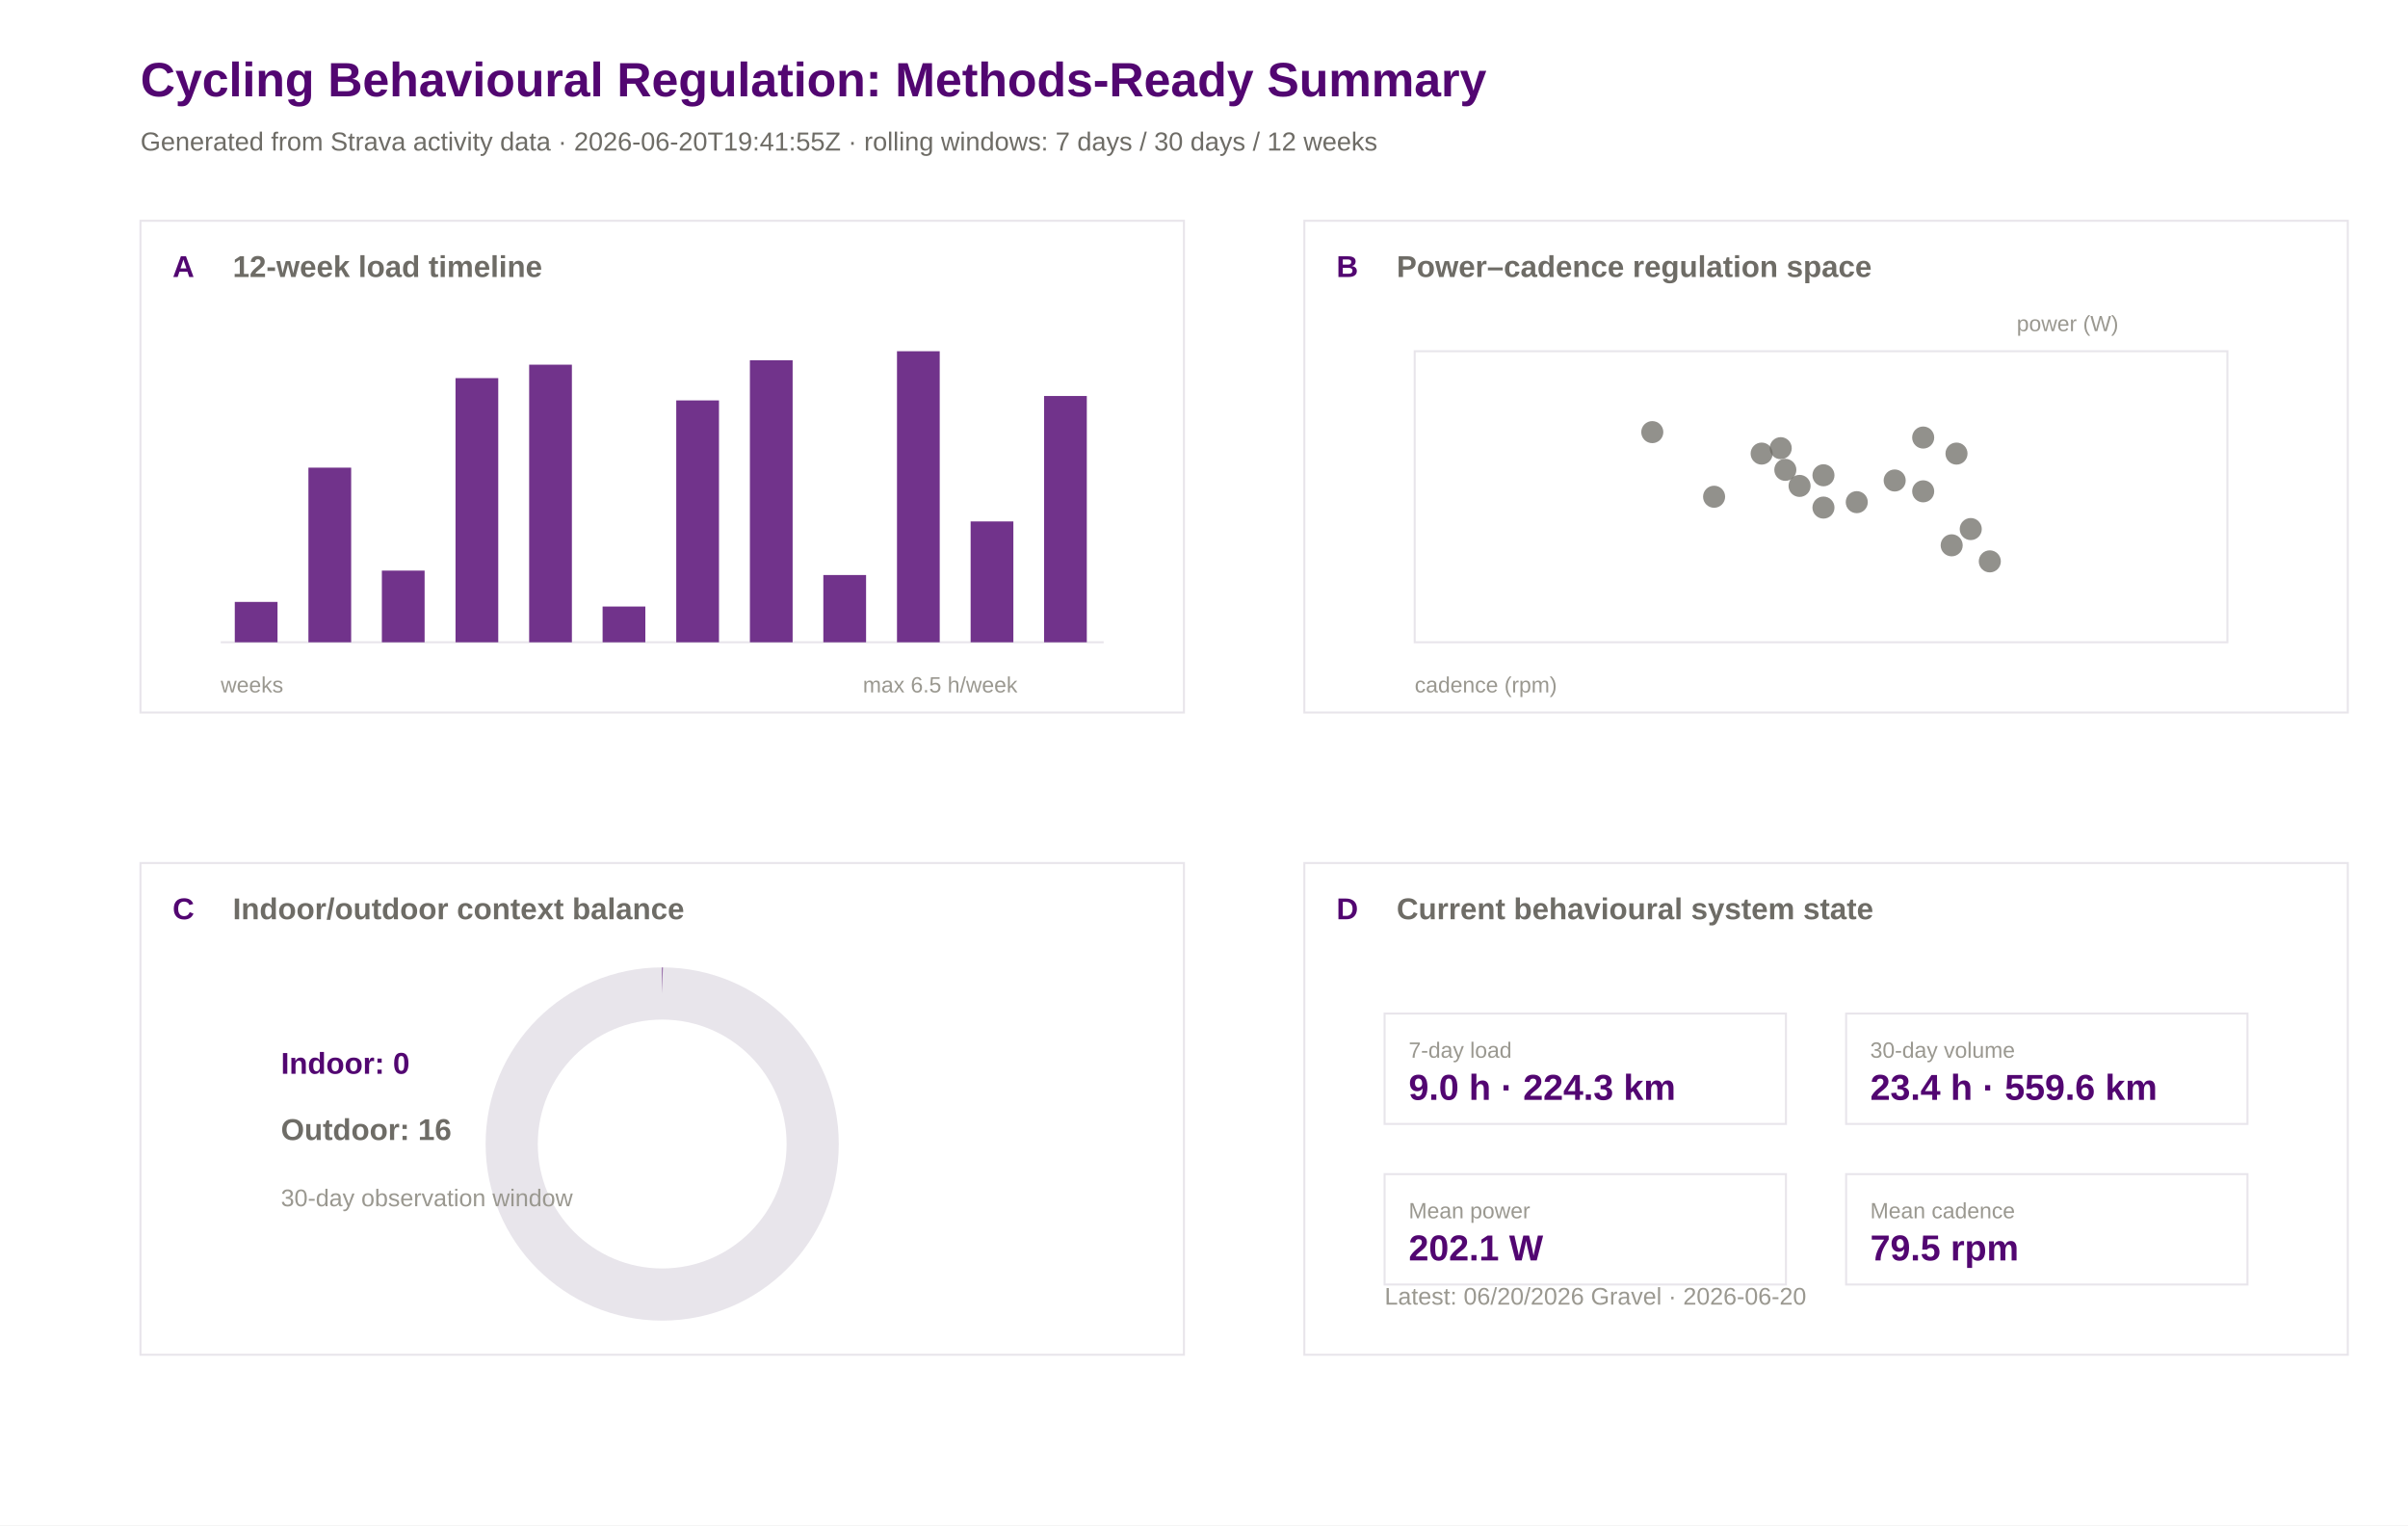
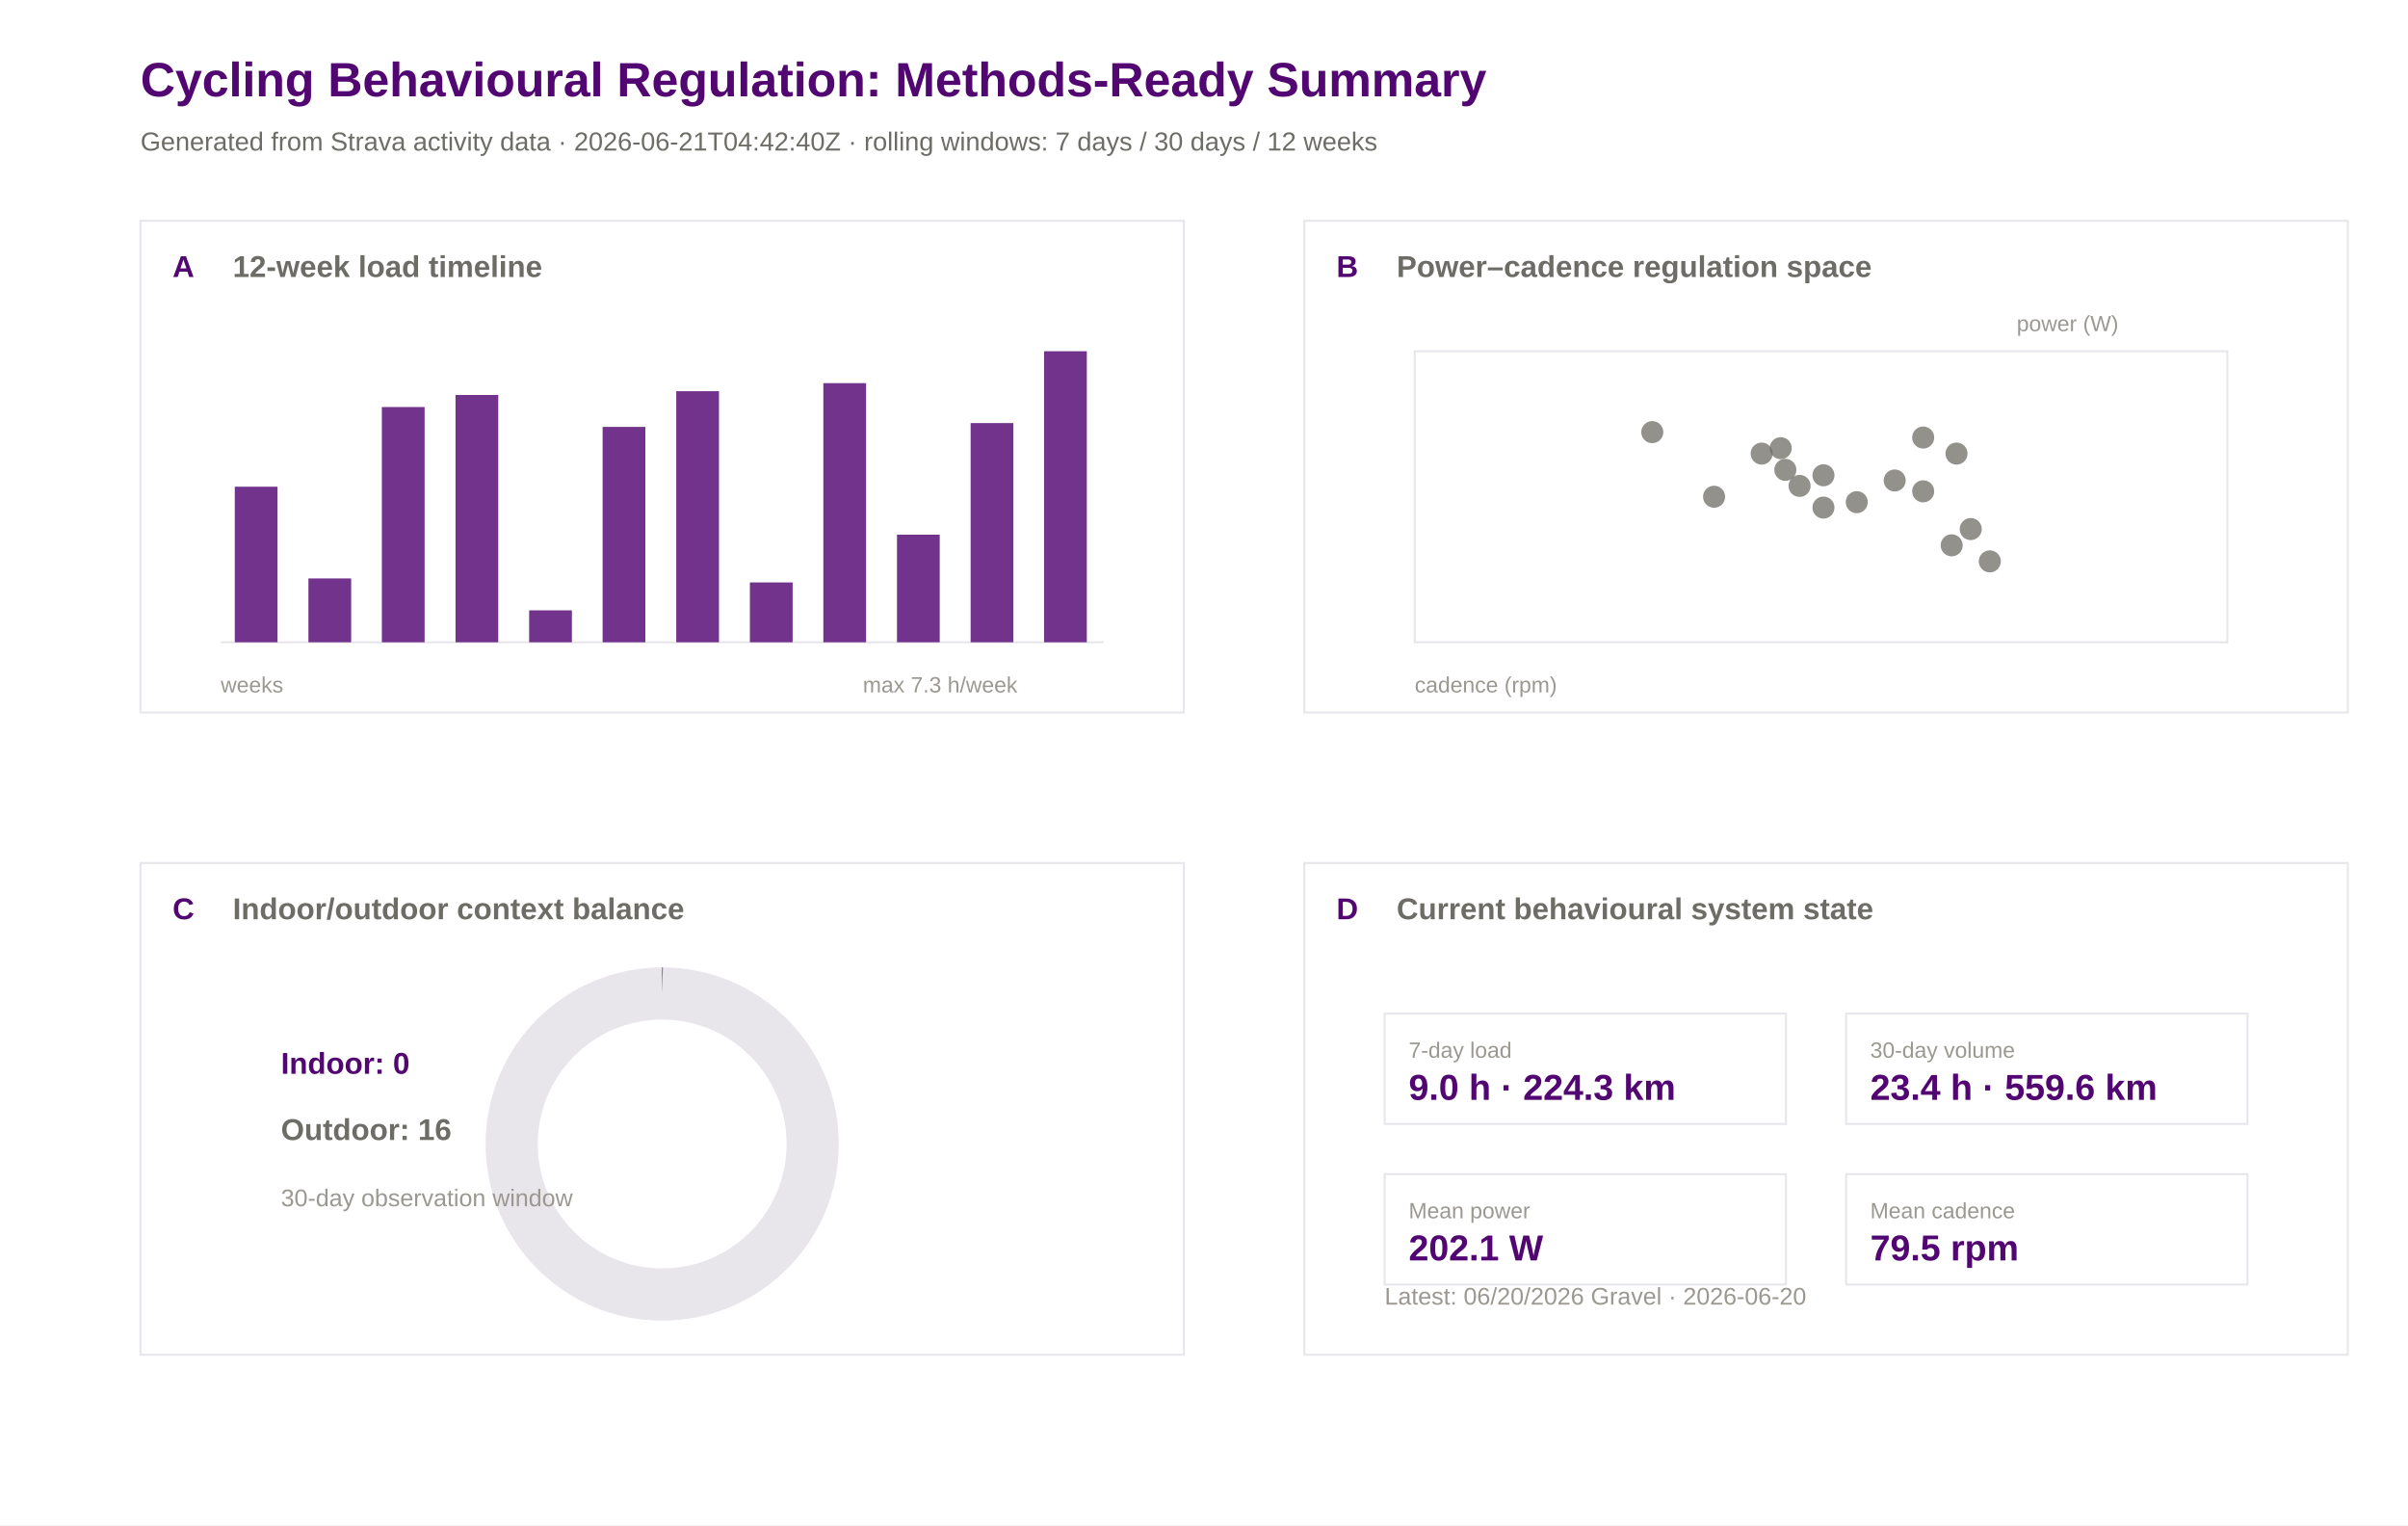
<svg xmlns="http://www.w3.org/2000/svg" width="1200" height="760" viewBox="0 0 1200 760">
  <rect width="100%" height="100%" fill="#ffffff" />
  <text x="70.0" y="48.0" font-family="Arial" font-size="24" font-weight="600" fill="#520671">Cycling Behavioural Regulation: Methods-Ready Summary</text>
-   <text x="70.0" y="75.0" font-family="Arial" font-size="13" font-weight="400" fill="#6e6c66">Generated from Strava activity data · 2026-06-20T19:41:55Z · rolling windows: 7 days / 30 days / 12 weeks</text>
+   <text x="70.0" y="75.0" font-family="Arial" font-size="13" font-weight="400" fill="#6e6c66">Generated from Strava activity data · 2026-06-21T04:42:40Z · rolling windows: 7 days / 30 days / 12 weeks</text>
  <rect x="70" y="110" width="520" height="245" fill="#ffffff" stroke="#e8e5eb" stroke-width="1" />
  <text x="86.0" y="138.0" font-family="Arial" font-size="15" font-weight="600" fill="#520671">A</text>
  <text x="116.0" y="138.0" font-family="Arial" font-size="15" font-weight="600" fill="#6e6c66">12-week load timeline</text>
  <rect x="650" y="110" width="520" height="245" fill="#ffffff" stroke="#e8e5eb" stroke-width="1" />
  <text x="666.0" y="138.0" font-family="Arial" font-size="15" font-weight="600" fill="#520671">B</text>
  <text x="696.0" y="138.0" font-family="Arial" font-size="15" font-weight="600" fill="#6e6c66">Power–cadence regulation space</text>
  <rect x="70" y="430" width="520" height="245" fill="#ffffff" stroke="#e8e5eb" stroke-width="1" />
  <text x="86.0" y="458.0" font-family="Arial" font-size="15" font-weight="600" fill="#520671">C</text>
  <text x="116.0" y="458.0" font-family="Arial" font-size="15" font-weight="600" fill="#6e6c66">Indoor/outdoor context balance</text>
  <rect x="650" y="430" width="520" height="245" fill="#ffffff" stroke="#e8e5eb" stroke-width="1" />
  <text x="666.0" y="458.0" font-family="Arial" font-size="15" font-weight="600" fill="#520671">D</text>
  <text x="696.0" y="458.0" font-family="Arial" font-size="15" font-weight="600" fill="#6e6c66">Current behavioural system state</text>
  <line x1="110" y1="320" x2="550" y2="320" stroke="#e8e5eb" />
-   <rect x="117.0" y="299.9" width="21.3" height="20.1" fill="#520671" opacity="0.82" />
-   <rect x="153.7" y="233.0" width="21.3" height="87.0" fill="#520671" opacity="0.82" />
-   <rect x="190.3" y="284.3" width="21.3" height="35.7" fill="#520671" opacity="0.82" />
-   <rect x="227.0" y="188.4" width="21.3" height="131.6" fill="#520671" opacity="0.82" />
-   <rect x="263.7" y="181.7" width="21.3" height="138.3" fill="#520671" opacity="0.82" />
-   <rect x="300.3" y="302.2" width="21.3" height="17.8" fill="#520671" opacity="0.82" />
-   <rect x="337.0" y="199.5" width="21.3" height="120.5" fill="#520671" opacity="0.82" />
-   <rect x="373.7" y="179.5" width="21.3" height="140.5" fill="#520671" opacity="0.82" />
-   <rect x="410.3" y="286.5" width="21.3" height="33.5" fill="#520671" opacity="0.82" />
-   <rect x="447.0" y="175.0" width="21.3" height="145.0" fill="#520671" opacity="0.82" />
-   <rect x="483.7" y="259.8" width="21.3" height="60.2" fill="#520671" opacity="0.82" />
-   <rect x="520.3" y="197.3" width="21.3" height="122.7" fill="#520671" opacity="0.82" />
+   <rect x="117.0" y="242.5" width="21.3" height="77.5" fill="#520671" opacity="0.82" />
+   <rect x="153.7" y="288.2" width="21.3" height="31.8" fill="#520671" opacity="0.82" />
+   <rect x="190.3" y="202.8" width="21.3" height="117.2" fill="#520671" opacity="0.82" />
+   <rect x="227.0" y="196.8" width="21.3" height="123.2" fill="#520671" opacity="0.82" />
+   <rect x="263.7" y="304.1" width="21.3" height="15.9" fill="#520671" opacity="0.82" />
+   <rect x="300.3" y="212.7" width="21.3" height="107.3" fill="#520671" opacity="0.82" />
+   <rect x="337.0" y="194.9" width="21.3" height="125.1" fill="#520671" opacity="0.82" />
+   <rect x="373.7" y="290.2" width="21.3" height="29.8" fill="#520671" opacity="0.82" />
+   <rect x="410.3" y="190.9" width="21.3" height="129.1" fill="#520671" opacity="0.82" />
+   <rect x="447.0" y="266.4" width="21.3" height="53.6" fill="#520671" opacity="0.82" />
+   <rect x="483.7" y="210.8" width="21.3" height="109.2" fill="#520671" opacity="0.82" />
+   <rect x="520.3" y="175.0" width="21.3" height="145.0" fill="#520671" opacity="0.82" />
  <text x="110.0" y="345.0" font-family="Arial" font-size="11" font-weight="400" fill="#9a9890">weeks</text>
-   <text x="430.0" y="345.0" font-family="Arial" font-size="11" font-weight="400" fill="#9a9890">max 6.5 h/week</text>
+   <text x="430.0" y="345.0" font-family="Arial" font-size="11" font-weight="400" fill="#9a9890">max 7.3 h/week</text>
  <rect x="705" y="175" width="405" height="145" fill="#ffffff" stroke="#e8e5eb" />
  <circle cx="889.7" cy="234.1" r="5.5" fill="#6e6c66" opacity="0.75" />
  <circle cx="877.9" cy="226.0" r="5.5" fill="#6e6c66" opacity="0.75" />
  <circle cx="925.3" cy="250.2" r="5.5" fill="#6e6c66" opacity="0.75" />
  <circle cx="896.8" cy="242.1" r="5.5" fill="#6e6c66" opacity="0.75" />
  <circle cx="887.4" cy="223.3" r="5.5" fill="#6e6c66" opacity="0.75" />
  <circle cx="972.6" cy="271.7" r="5.5" fill="#6e6c66" opacity="0.75" />
  <circle cx="958.4" cy="218.0" r="5.5" fill="#6e6c66" opacity="0.75" />
  <circle cx="944.2" cy="239.4" r="5.5" fill="#6e6c66" opacity="0.75" />
  <circle cx="958.4" cy="244.8" r="5.5" fill="#6e6c66" opacity="0.75" />
  <circle cx="823.4" cy="215.3" r="5.5" fill="#6e6c66" opacity="0.75" />
  <circle cx="908.7" cy="236.8" r="5.5" fill="#6e6c66" opacity="0.75" />
  <circle cx="982.1" cy="263.6" r="5.5" fill="#6e6c66" opacity="0.75" />
  <circle cx="975.0" cy="226.0" r="5.5" fill="#6e6c66" opacity="0.75" />
  <circle cx="991.6" cy="279.7" r="5.5" fill="#6e6c66" opacity="0.75" />
  <circle cx="854.2" cy="247.5" r="5.5" fill="#6e6c66" opacity="0.75" />
  <circle cx="908.7" cy="252.9" r="5.5" fill="#6e6c66" opacity="0.75" />
  <text x="705.0" y="345.0" font-family="Arial" font-size="11" font-weight="400" fill="#9a9890">cadence (rpm)</text>
  <text x="1005.0" y="165.0" font-family="Arial" font-size="11" font-weight="400" fill="#9a9890">power (W)</text>
  <circle cx="330" cy="570" r="75" fill="none" stroke="#e8e5eb" stroke-width="26" />
  <circle cx="330" cy="570" r="75" fill="none" stroke="#520671" stroke-width="26" stroke-dasharray="0.0 471.2" transform="rotate(-90 330 570)" />
  <text x="140.0" y="535.0" font-family="Arial" font-size="15" font-weight="600" fill="#520671">Indoor: 0</text>
  <text x="140.0" y="568.0" font-family="Arial" font-size="15" font-weight="600" fill="#6e6c66">Outdoor: 16</text>
  <text x="140.0" y="601.0" font-family="Arial" font-size="12" font-weight="400" fill="#9a9890">30-day observation window</text>
  <rect x="690" y="505" width="200" height="55" fill="#ffffff" stroke="#e8e5eb" />
  <text x="702.0" y="527.0" font-family="Arial" font-size="11" font-weight="500" fill="#9a9890">7-day load</text>
  <text x="702.0" y="548.0" font-family="Arial" font-size="18" font-weight="600" fill="#520671">9.0 h · 224.3 km</text>
  <rect x="920" y="505" width="200" height="55" fill="#ffffff" stroke="#e8e5eb" />
  <text x="932.0" y="527.0" font-family="Arial" font-size="11" font-weight="500" fill="#9a9890">30-day volume</text>
  <text x="932.0" y="548.0" font-family="Arial" font-size="18" font-weight="600" fill="#520671">23.4 h · 559.6 km</text>
  <rect x="690" y="585" width="200" height="55" fill="#ffffff" stroke="#e8e5eb" />
  <text x="702.0" y="607.0" font-family="Arial" font-size="11" font-weight="500" fill="#9a9890">Mean power</text>
  <text x="702.0" y="628.0" font-family="Arial" font-size="18" font-weight="600" fill="#520671">202.1 W</text>
  <rect x="920" y="585" width="200" height="55" fill="#ffffff" stroke="#e8e5eb" />
  <text x="932.0" y="607.0" font-family="Arial" font-size="11" font-weight="500" fill="#9a9890">Mean cadence</text>
  <text x="932.0" y="628.0" font-family="Arial" font-size="18" font-weight="600" fill="#520671">79.5 rpm</text>
  <text x="690.0" y="650.0" font-family="Arial" font-size="12" font-weight="400" fill="#9a9890">Latest: 06/20/2026 Gravel · 2026-06-20</text>
</svg>
